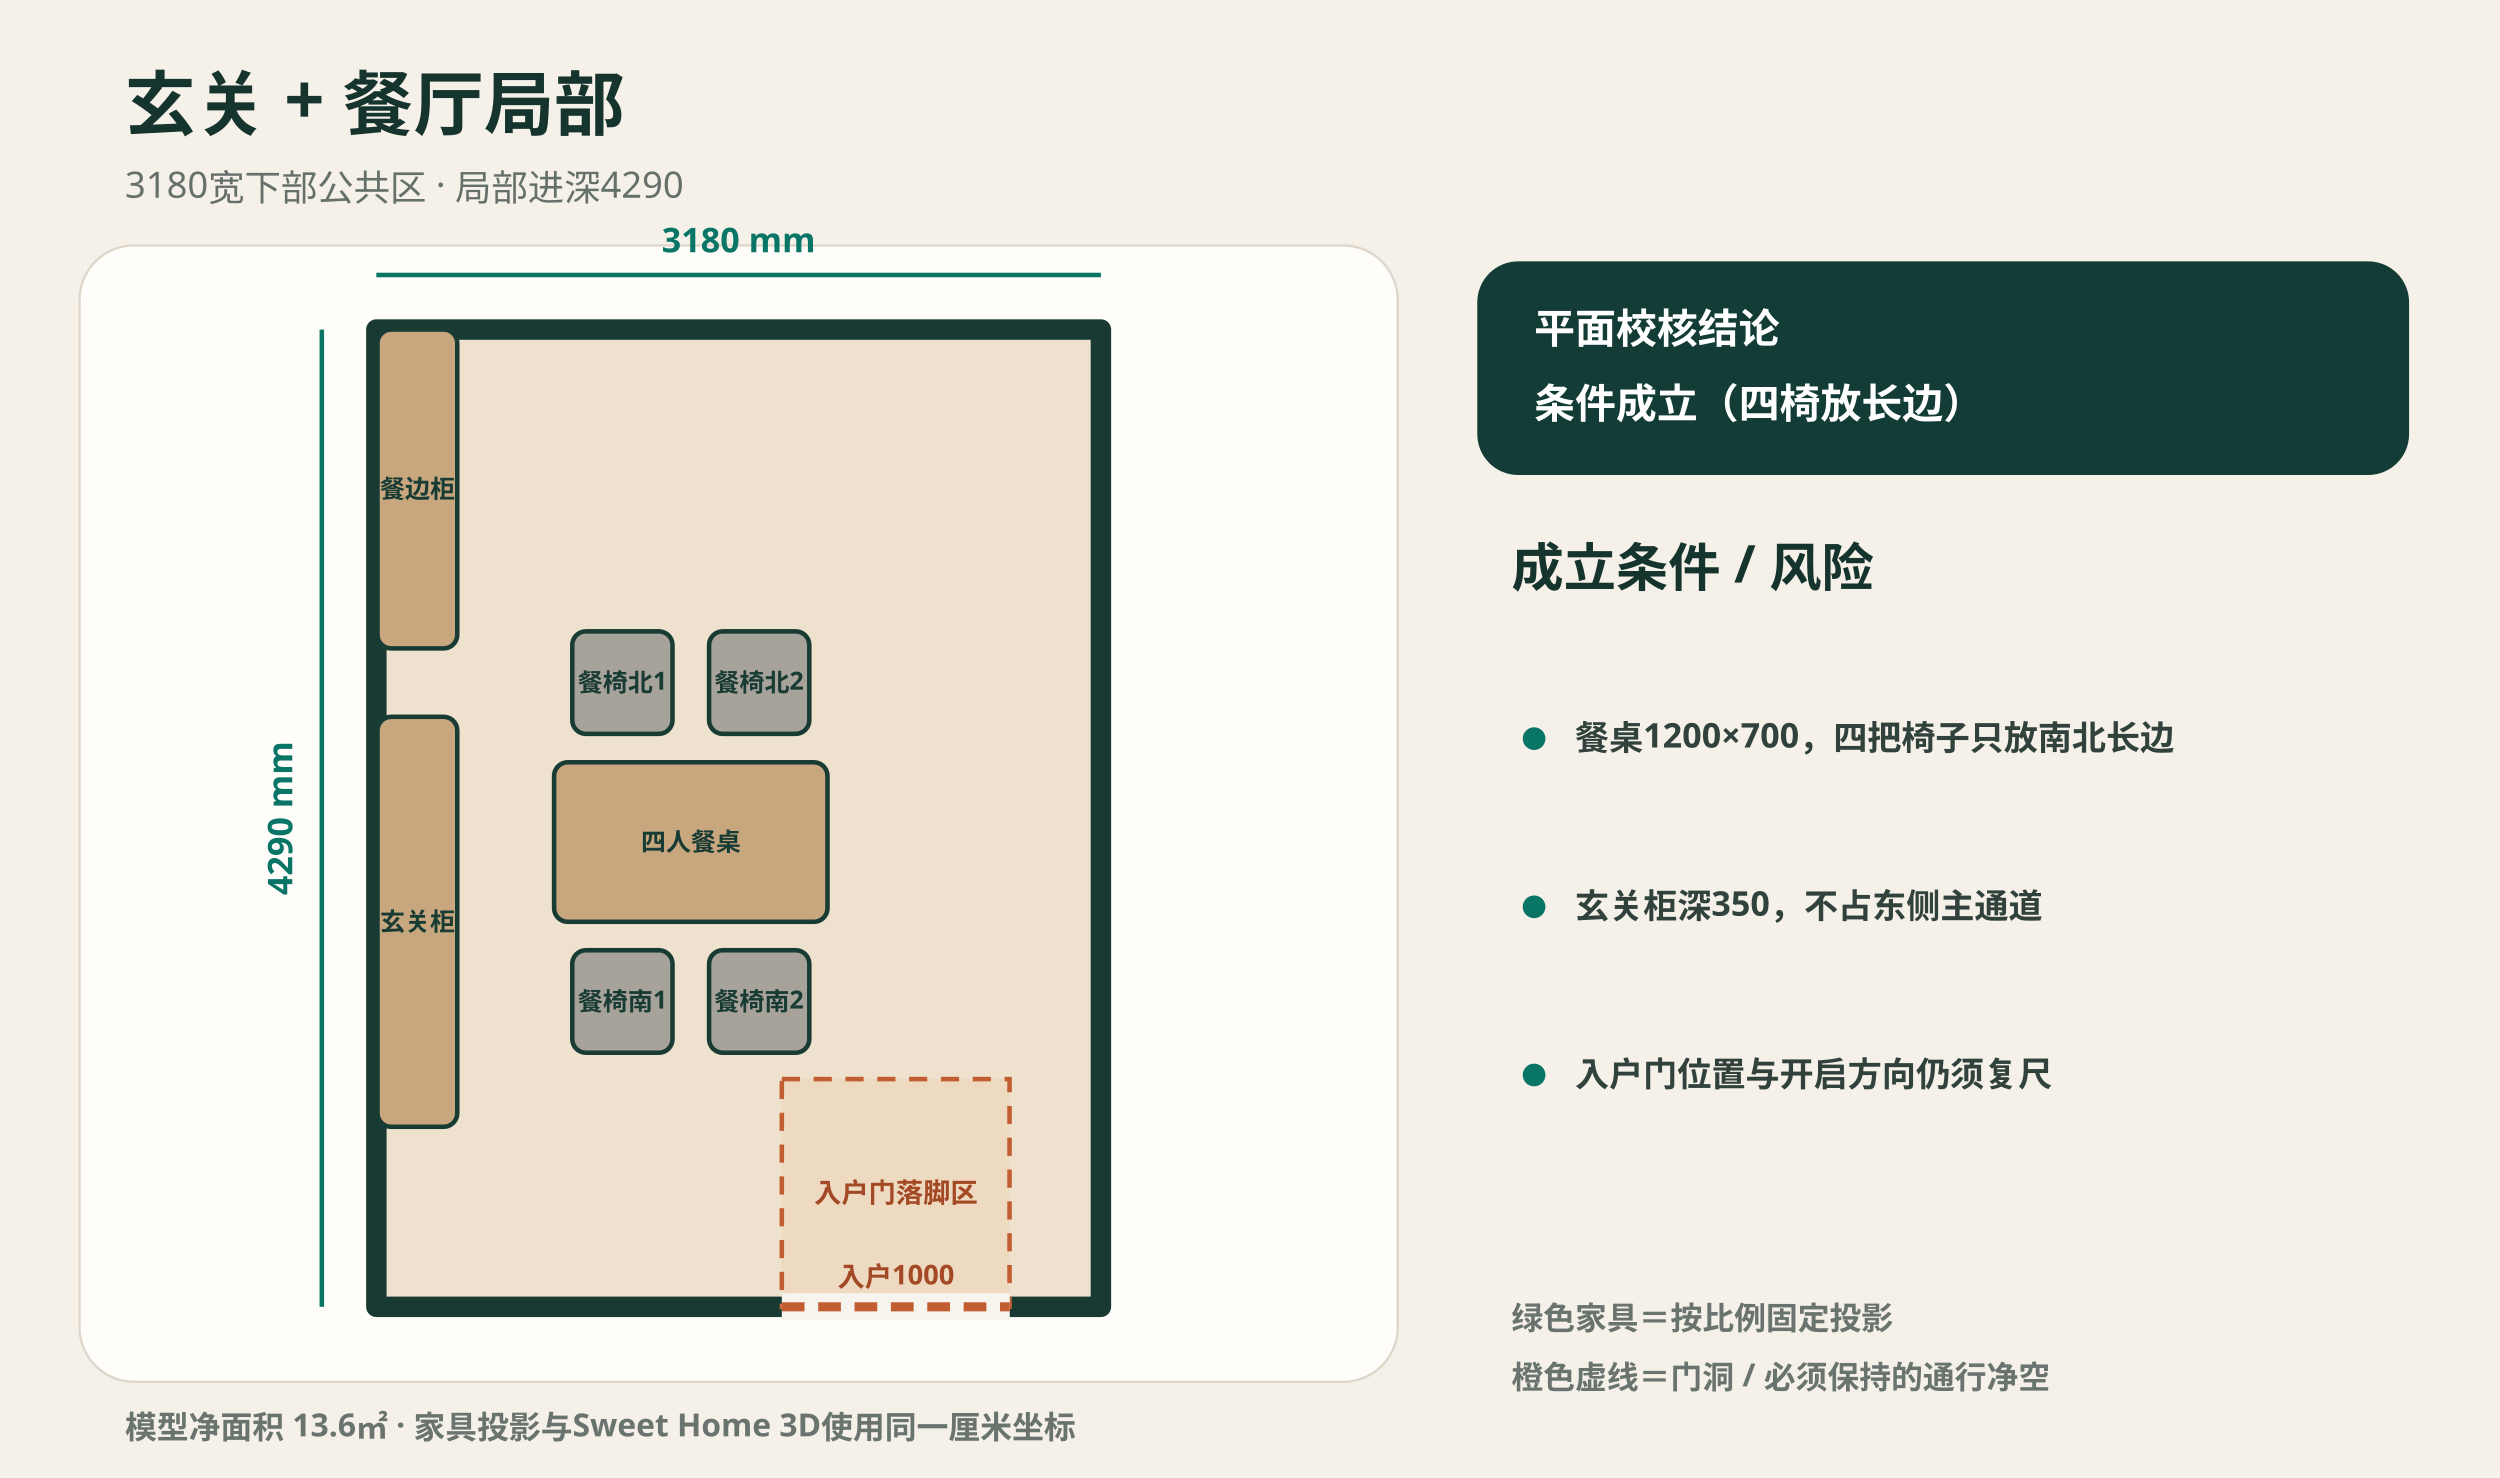
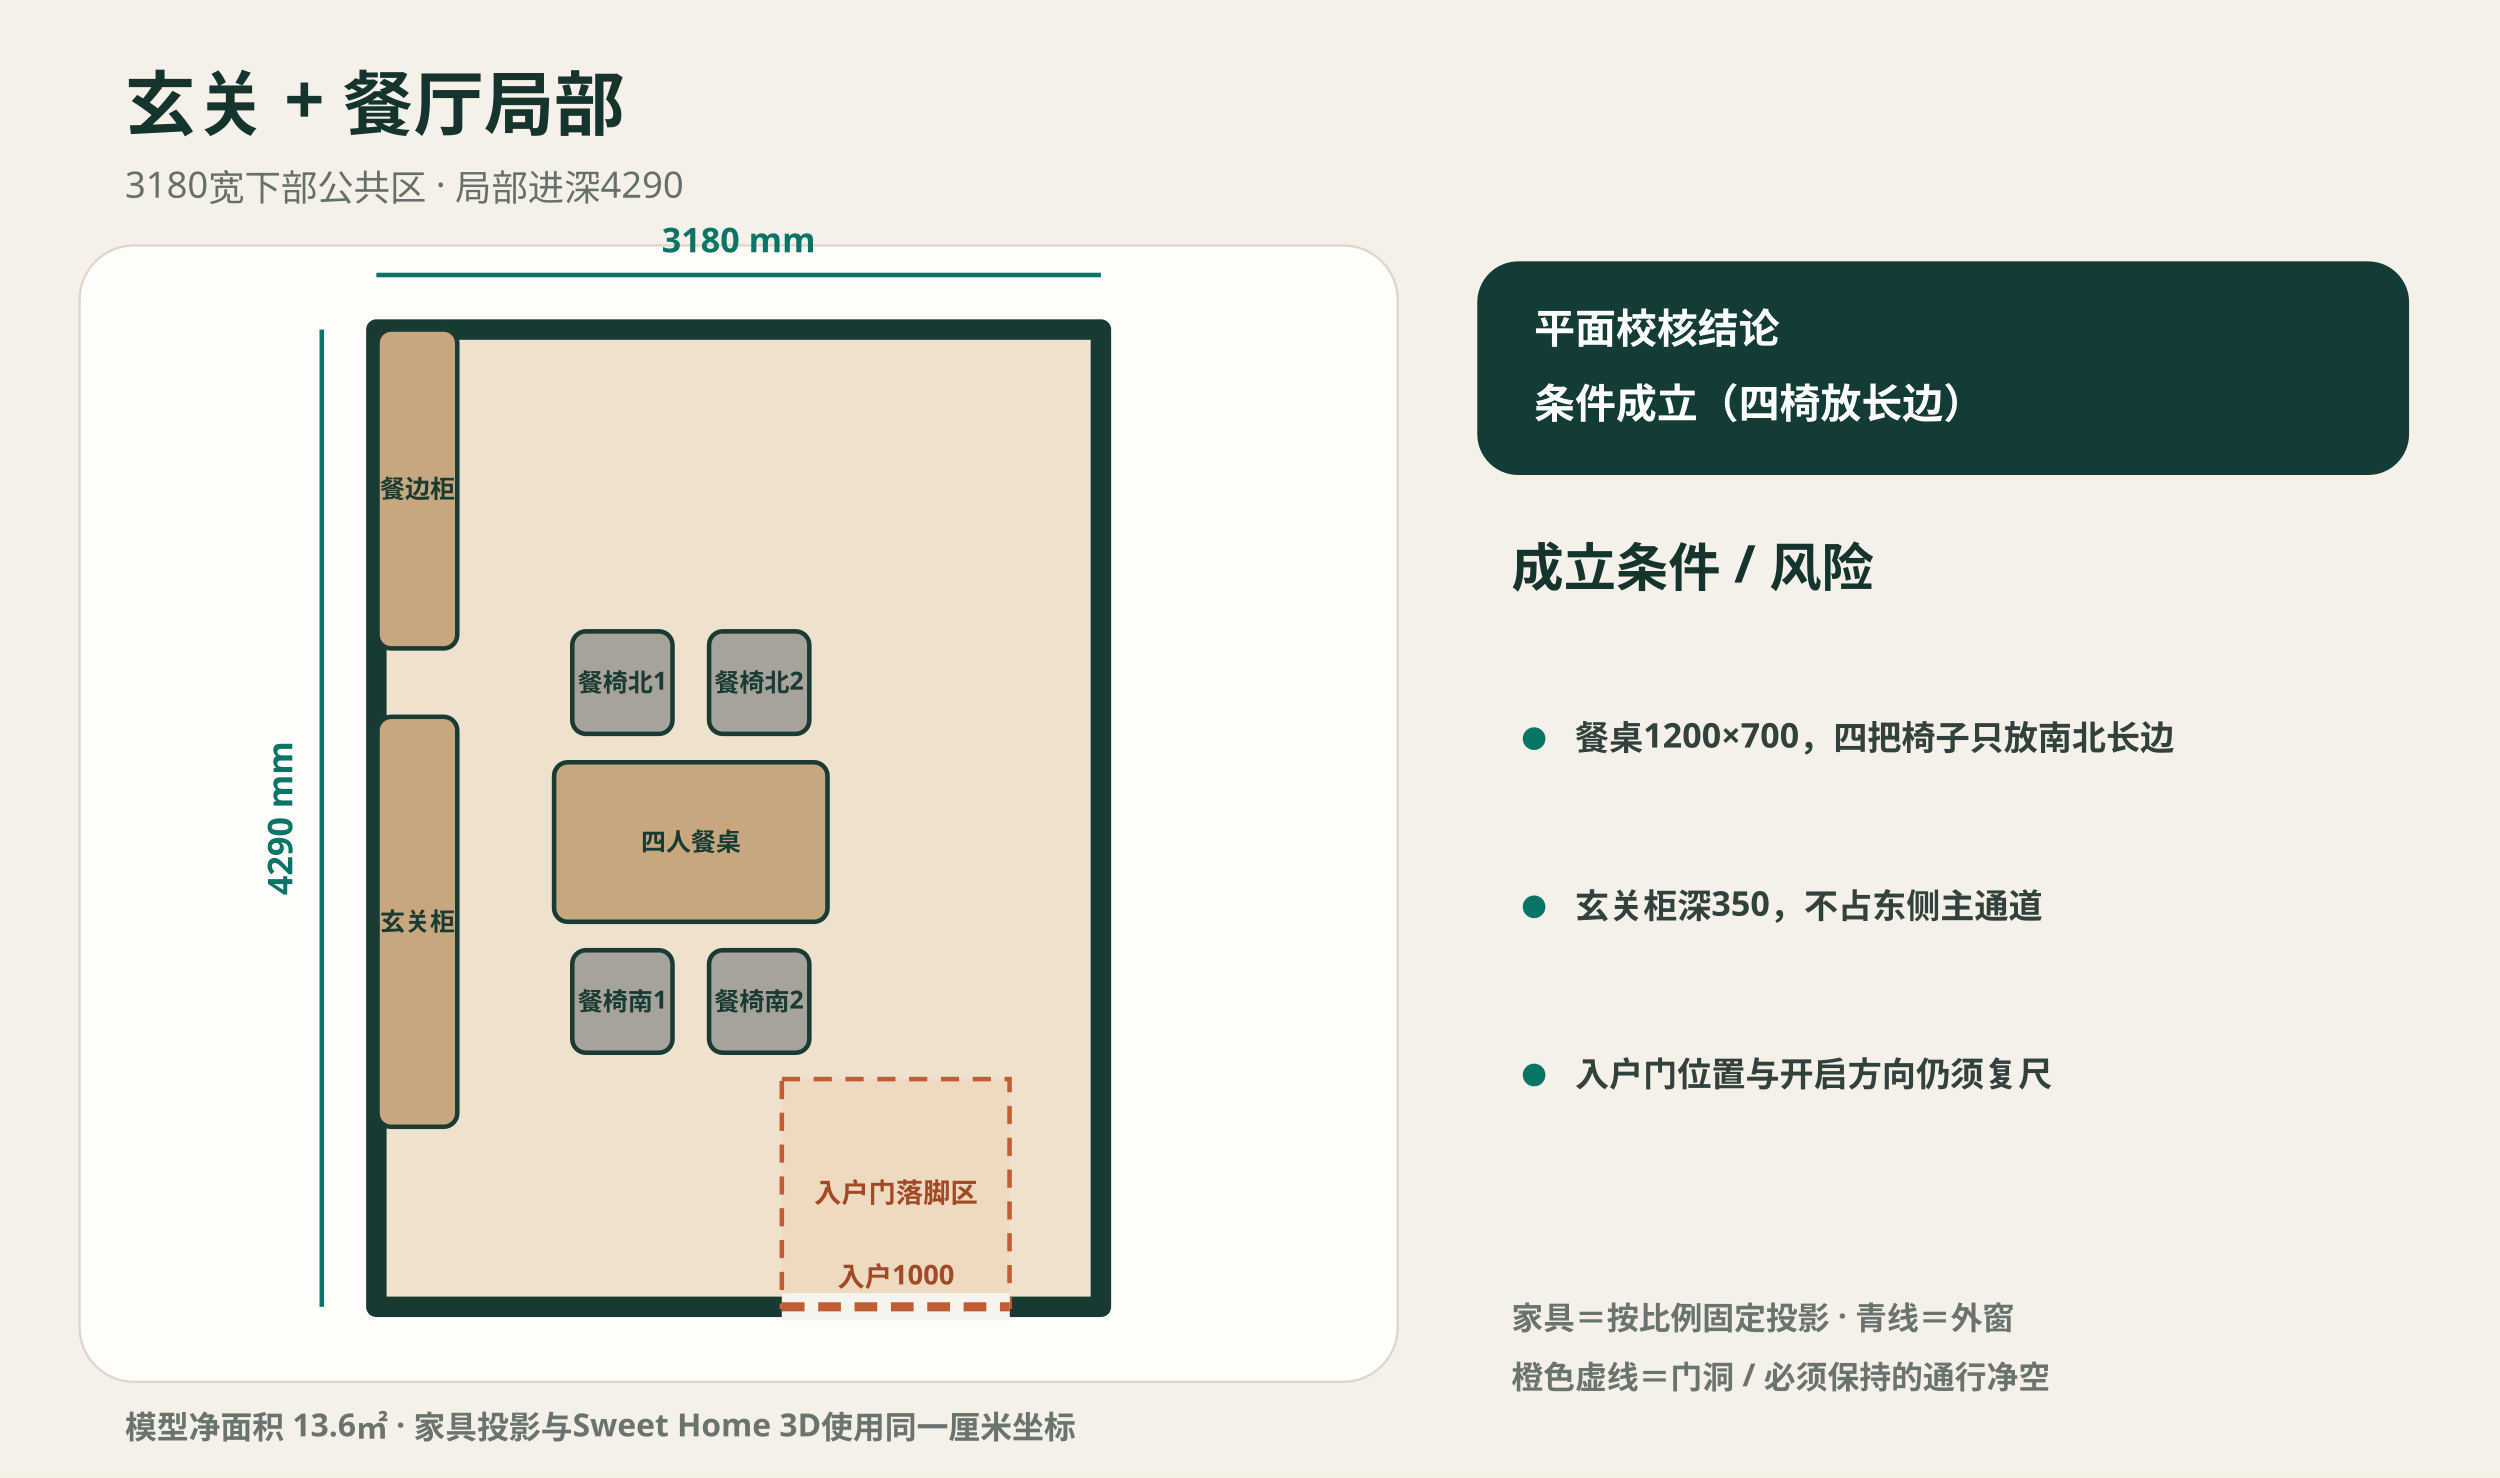
<svg xmlns="http://www.w3.org/2000/svg" viewBox="0 0 1100 650" role="img" aria-label="玄关 + 餐厅局部按比例空间校核图">
  <style>
  .title{font:800 31px system-ui,'Microsoft YaHei';fill:#16342e} .sub{font:500 16px system-ui,'Microsoft YaHei';fill:#65706b}
  .dim{font:700 15px system-ui,'Microsoft YaHei';fill:#087567} .fixture{font:700 11px system-ui,'Microsoft YaHei';fill:#183b34}
-   .door-label{font:700 12px system-ui,'Microsoft YaHei';fill:#a44925} .note{font:600 15px system-ui,'Microsoft YaHei';fill:#31423d}
+   .door-label{font:700 12px system-ui,'Microsoft YaHei';fill:#a44925} .window-label{font:700 12px system-ui,'Microsoft YaHei';fill:#1c7488} .note{font:600 15px system-ui,'Microsoft YaHei';fill:#31423d}
  .status{font:800 18px system-ui,'Microsoft YaHei';fill:#fff} .meta{font:600 14px system-ui,'Microsoft YaHei';fill:#6a746f}
</style>
  <rect width="1100" height="650" fill="#f5f1e8" />
  <text x="55" y="57" class="title">玄关 + 餐厅局部</text>
  <text x="55" y="87" class="sub">3180宽下部公共区 · 局部进深4290</text>
  <rect x="35" y="108" width="580" height="500" rx="24" fill="#fffdfa" stroke="#ddd6c9" />
  <polygon points="165.6,145.0 484.4,145.0 484.4,575.0 165.6,575.0" fill="#eee1cd" stroke="#193a33" stroke-width="9" stroke-linejoin="round" />
  <rect x="344.0" y="474.8" width="100.2" height="100.2" fill="#e5a46a" fill-opacity=".12" stroke="#c25d31" stroke-width="2" stroke-dasharray="8 6" />
  <text x="394.2" y="524.9" text-anchor="middle" dominant-baseline="middle" class="door-label">入户门落脚区</text>
  <rect x="243.8" y="335.4" width="120.3" height="70.2" rx="6" fill="#c8a77e" stroke="#183b34" stroke-width="2" />
  <text x="304.0" y="370.5" text-anchor="middle" dominant-baseline="middle" class="fixture">四人餐桌</text>
  <rect x="251.8" y="277.8" width="44.1" height="45.1" rx="6" fill="#a8a39a" stroke="#183b34" stroke-width="2" />
  <text x="273.9" y="300.4" text-anchor="middle" dominant-baseline="middle" class="fixture">餐椅北1</text>
  <rect x="312.0" y="277.8" width="44.1" height="45.1" rx="6" fill="#a8a39a" stroke="#183b34" stroke-width="2" />
  <text x="334.0" y="300.4" text-anchor="middle" dominant-baseline="middle" class="fixture">餐椅北2</text>
  <rect x="251.8" y="418.1" width="44.1" height="45.1" rx="6" fill="#a8a39a" stroke="#183b34" stroke-width="2" />
  <text x="273.9" y="440.7" text-anchor="middle" dominant-baseline="middle" class="fixture">餐椅南1</text>
  <rect x="312.0" y="418.1" width="44.1" height="45.1" rx="6" fill="#a8a39a" stroke="#183b34" stroke-width="2" />
  <text x="334.0" y="440.7" text-anchor="middle" dominant-baseline="middle" class="fixture">餐椅南2</text>
  <rect x="166.1" y="315.4" width="35.1" height="180.4" rx="6" fill="#c8a77e" stroke="#183b34" stroke-width="2" />
  <text x="183.7" y="405.6" text-anchor="middle" dominant-baseline="middle" class="fixture">玄关柜</text>
  <rect x="166.1" y="145.0" width="35.1" height="140.3" rx="6" fill="#c8a77e" stroke="#183b34" stroke-width="2" />
  <text x="183.7" y="215.2" text-anchor="middle" dominant-baseline="middle" class="fixture">餐边柜</text>
  <line x1="344.0" y1="575.0" x2="444.3" y2="575.0" stroke="#f7f4ed" stroke-width="12" />
  <line x1="344.0" y1="575.0" x2="444.3" y2="575.0" stroke="#c25d31" stroke-width="4" stroke-dasharray="10 6" />
  <text x="394.2" y="566.0" text-anchor="middle" class="door-label">入户1000</text>
  <line x1="165.6" y1="121.0" x2="484.4" y2="121.0" stroke="#087567" stroke-width="2" />
  <text x="325.0" y="111.0" text-anchor="middle" class="dim">3180 mm</text>
  <line x1="141.6" y1="145.0" x2="141.6" y2="575.0" stroke="#087567" stroke-width="2" />
  <text x="128.6" y="360.0" transform="rotate(-90 128.6 360.0)" text-anchor="middle" class="dim">4290 mm</text>
  <text x="55" y="633" class="meta">模型净面积 13.6㎡ · 家具投影与Sweet Home 3D使用同一厘米坐标</text>
  <rect x="650" y="115" width="410" height="94" rx="18" fill="#123c35" />
  <text x="675" y="151" class="status">平面校核结论</text>
  <text x="675" y="184" class="status">条件成立（四椅放长边）</text>
  <text x="665" y="258" class="title" style="font-size:23px">成立条件 / 风险</text>
  <g transform="translate(665 330)">
    <circle cx="10" cy="-5" r="5" fill="#087567" />
    <text x="28" y="0" class="note">餐桌1200×700，四把椅子只放南北长边</text>
  </g>
  <g transform="translate(665 404)">
    <circle cx="10" cy="-5" r="5" fill="#087567" />
    <text x="28" y="0" class="note">玄关柜深350，不占东侧主通道</text>
  </g>
  <g transform="translate(665 478)">
    <circle cx="10" cy="-5" r="5" fill="#087567" />
    <text x="28" y="0" class="note">入户门位置与开启方向仍须复尺</text>
  </g>
-   <text x="665" y="585" class="meta">绿色家具＝按比例固定投影</text>
+   <text x="665" y="585" class="meta">家具＝按比例固定投影 · 青线＝外窗</text>
  <text x="665" y="611" class="meta">橙色虚线＝门洞 / 必须保持的通行净空</text>
</svg>
